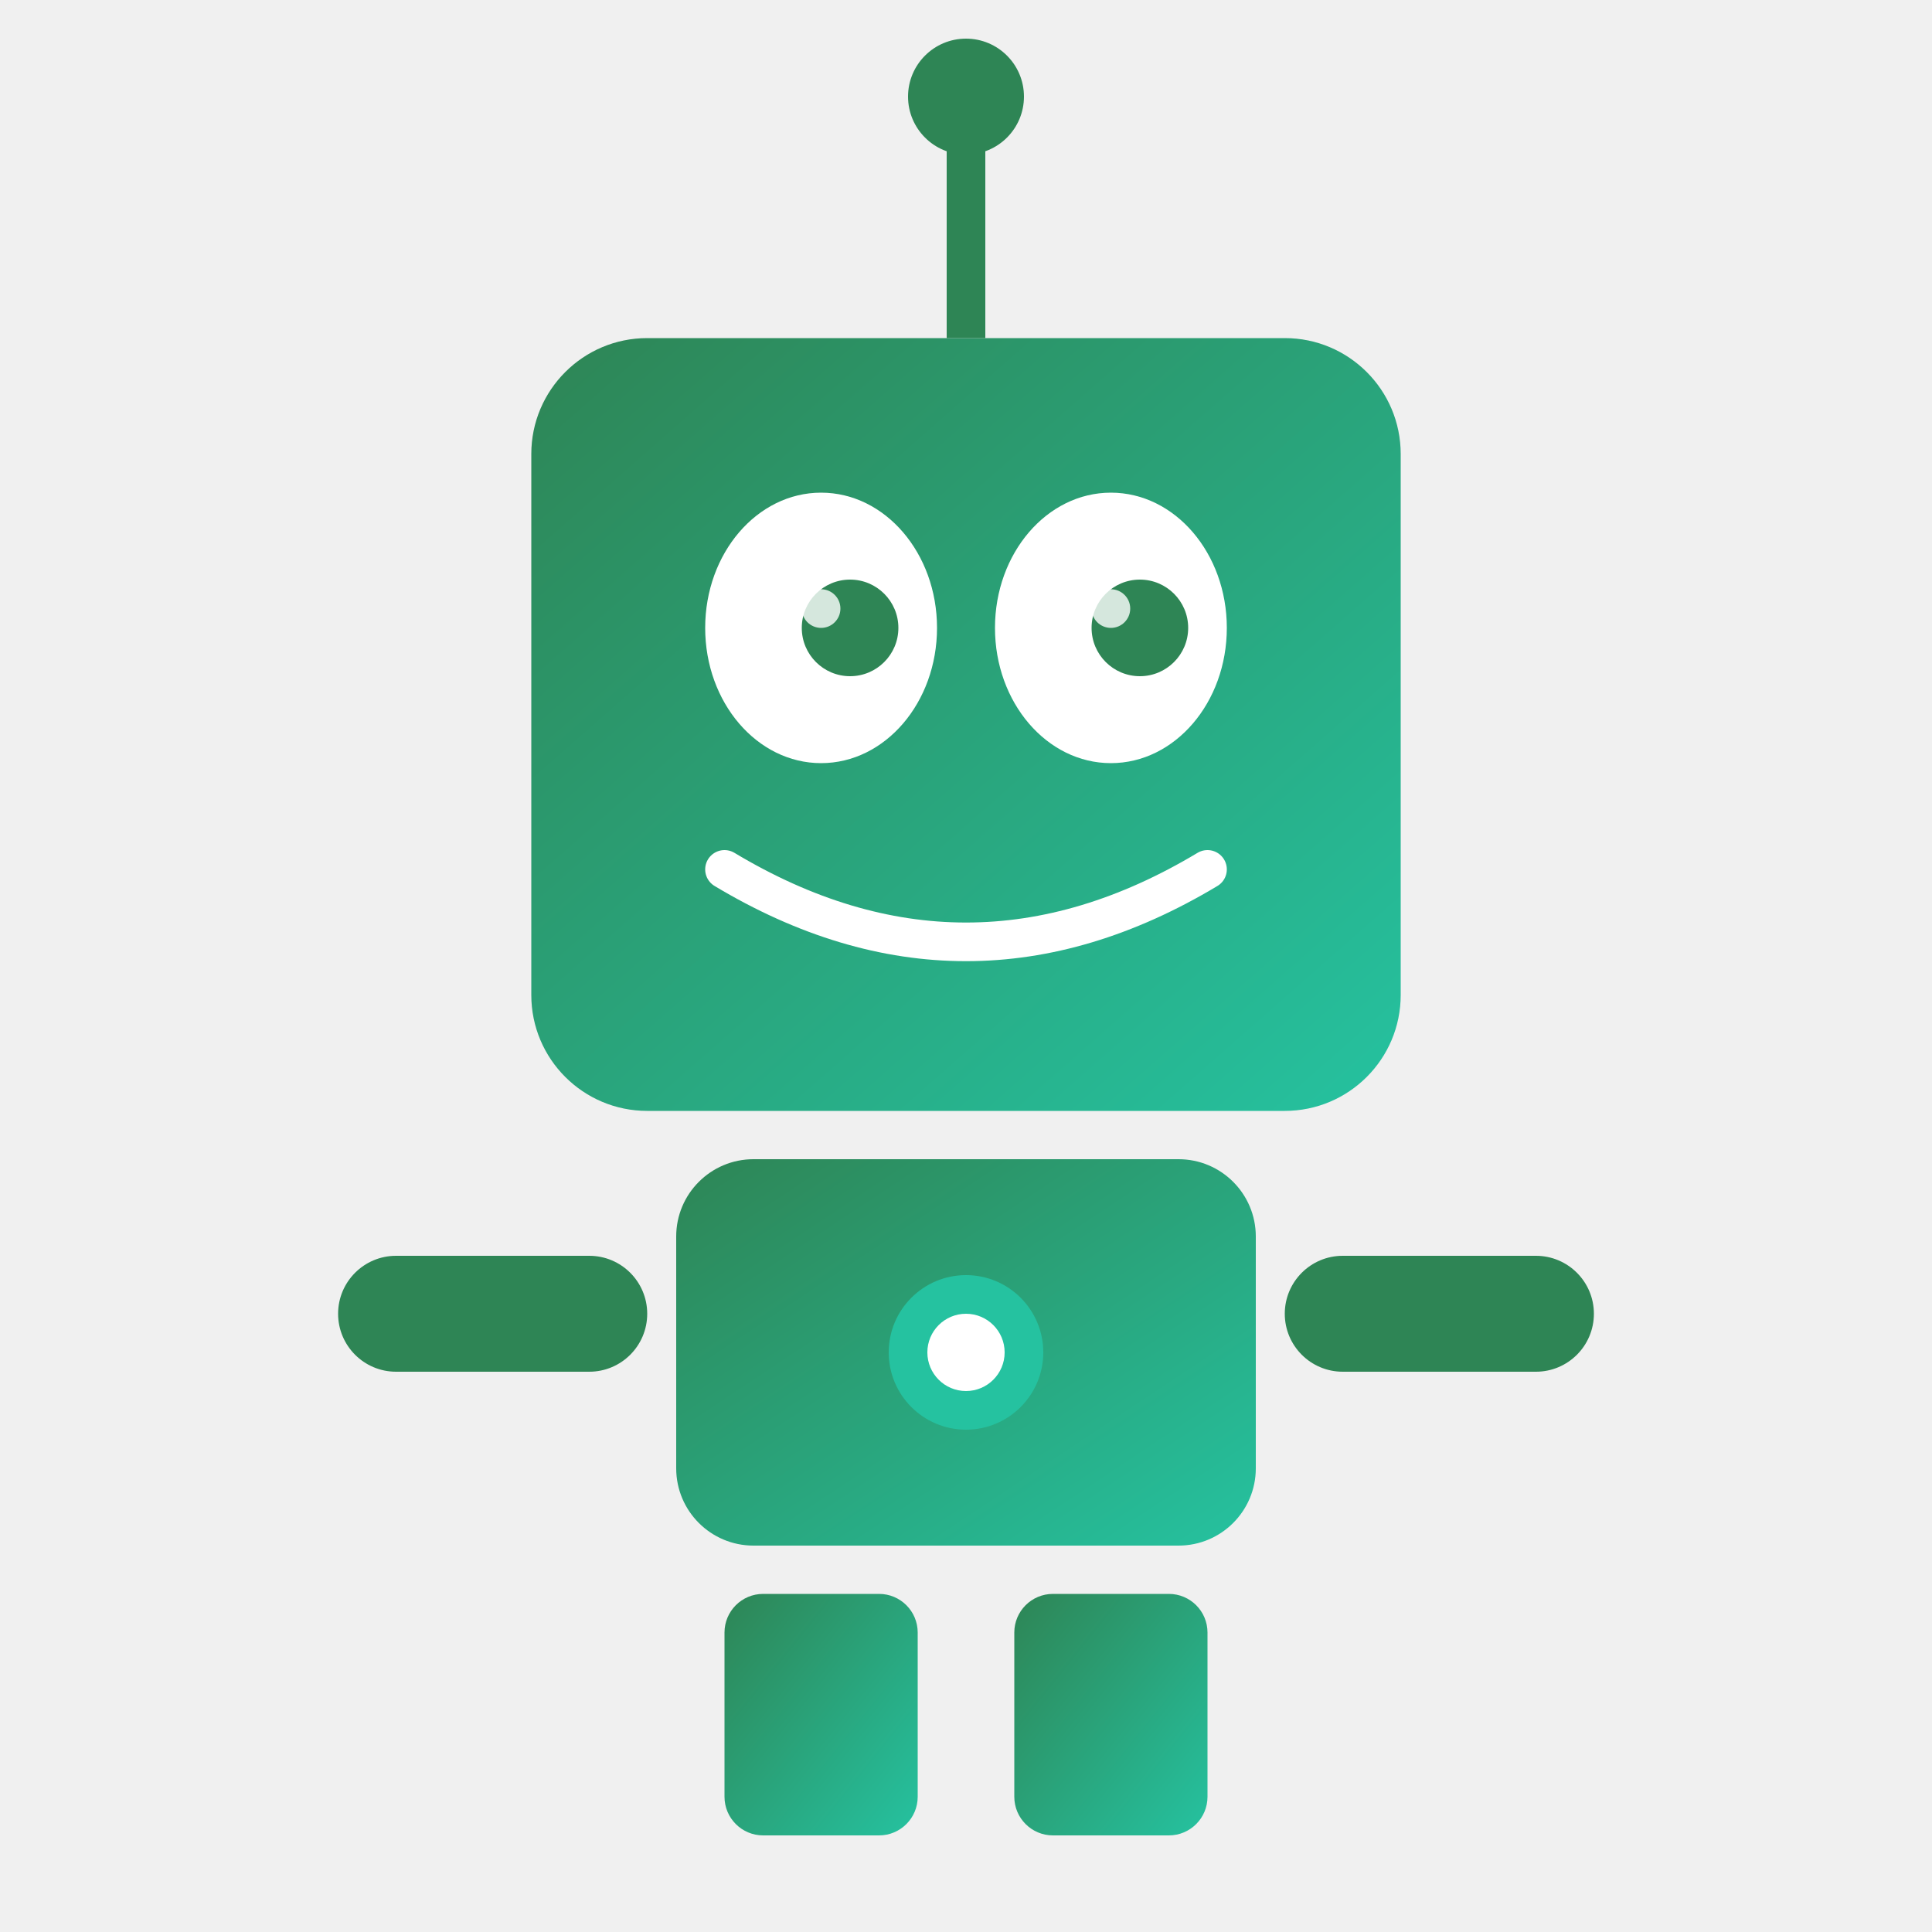
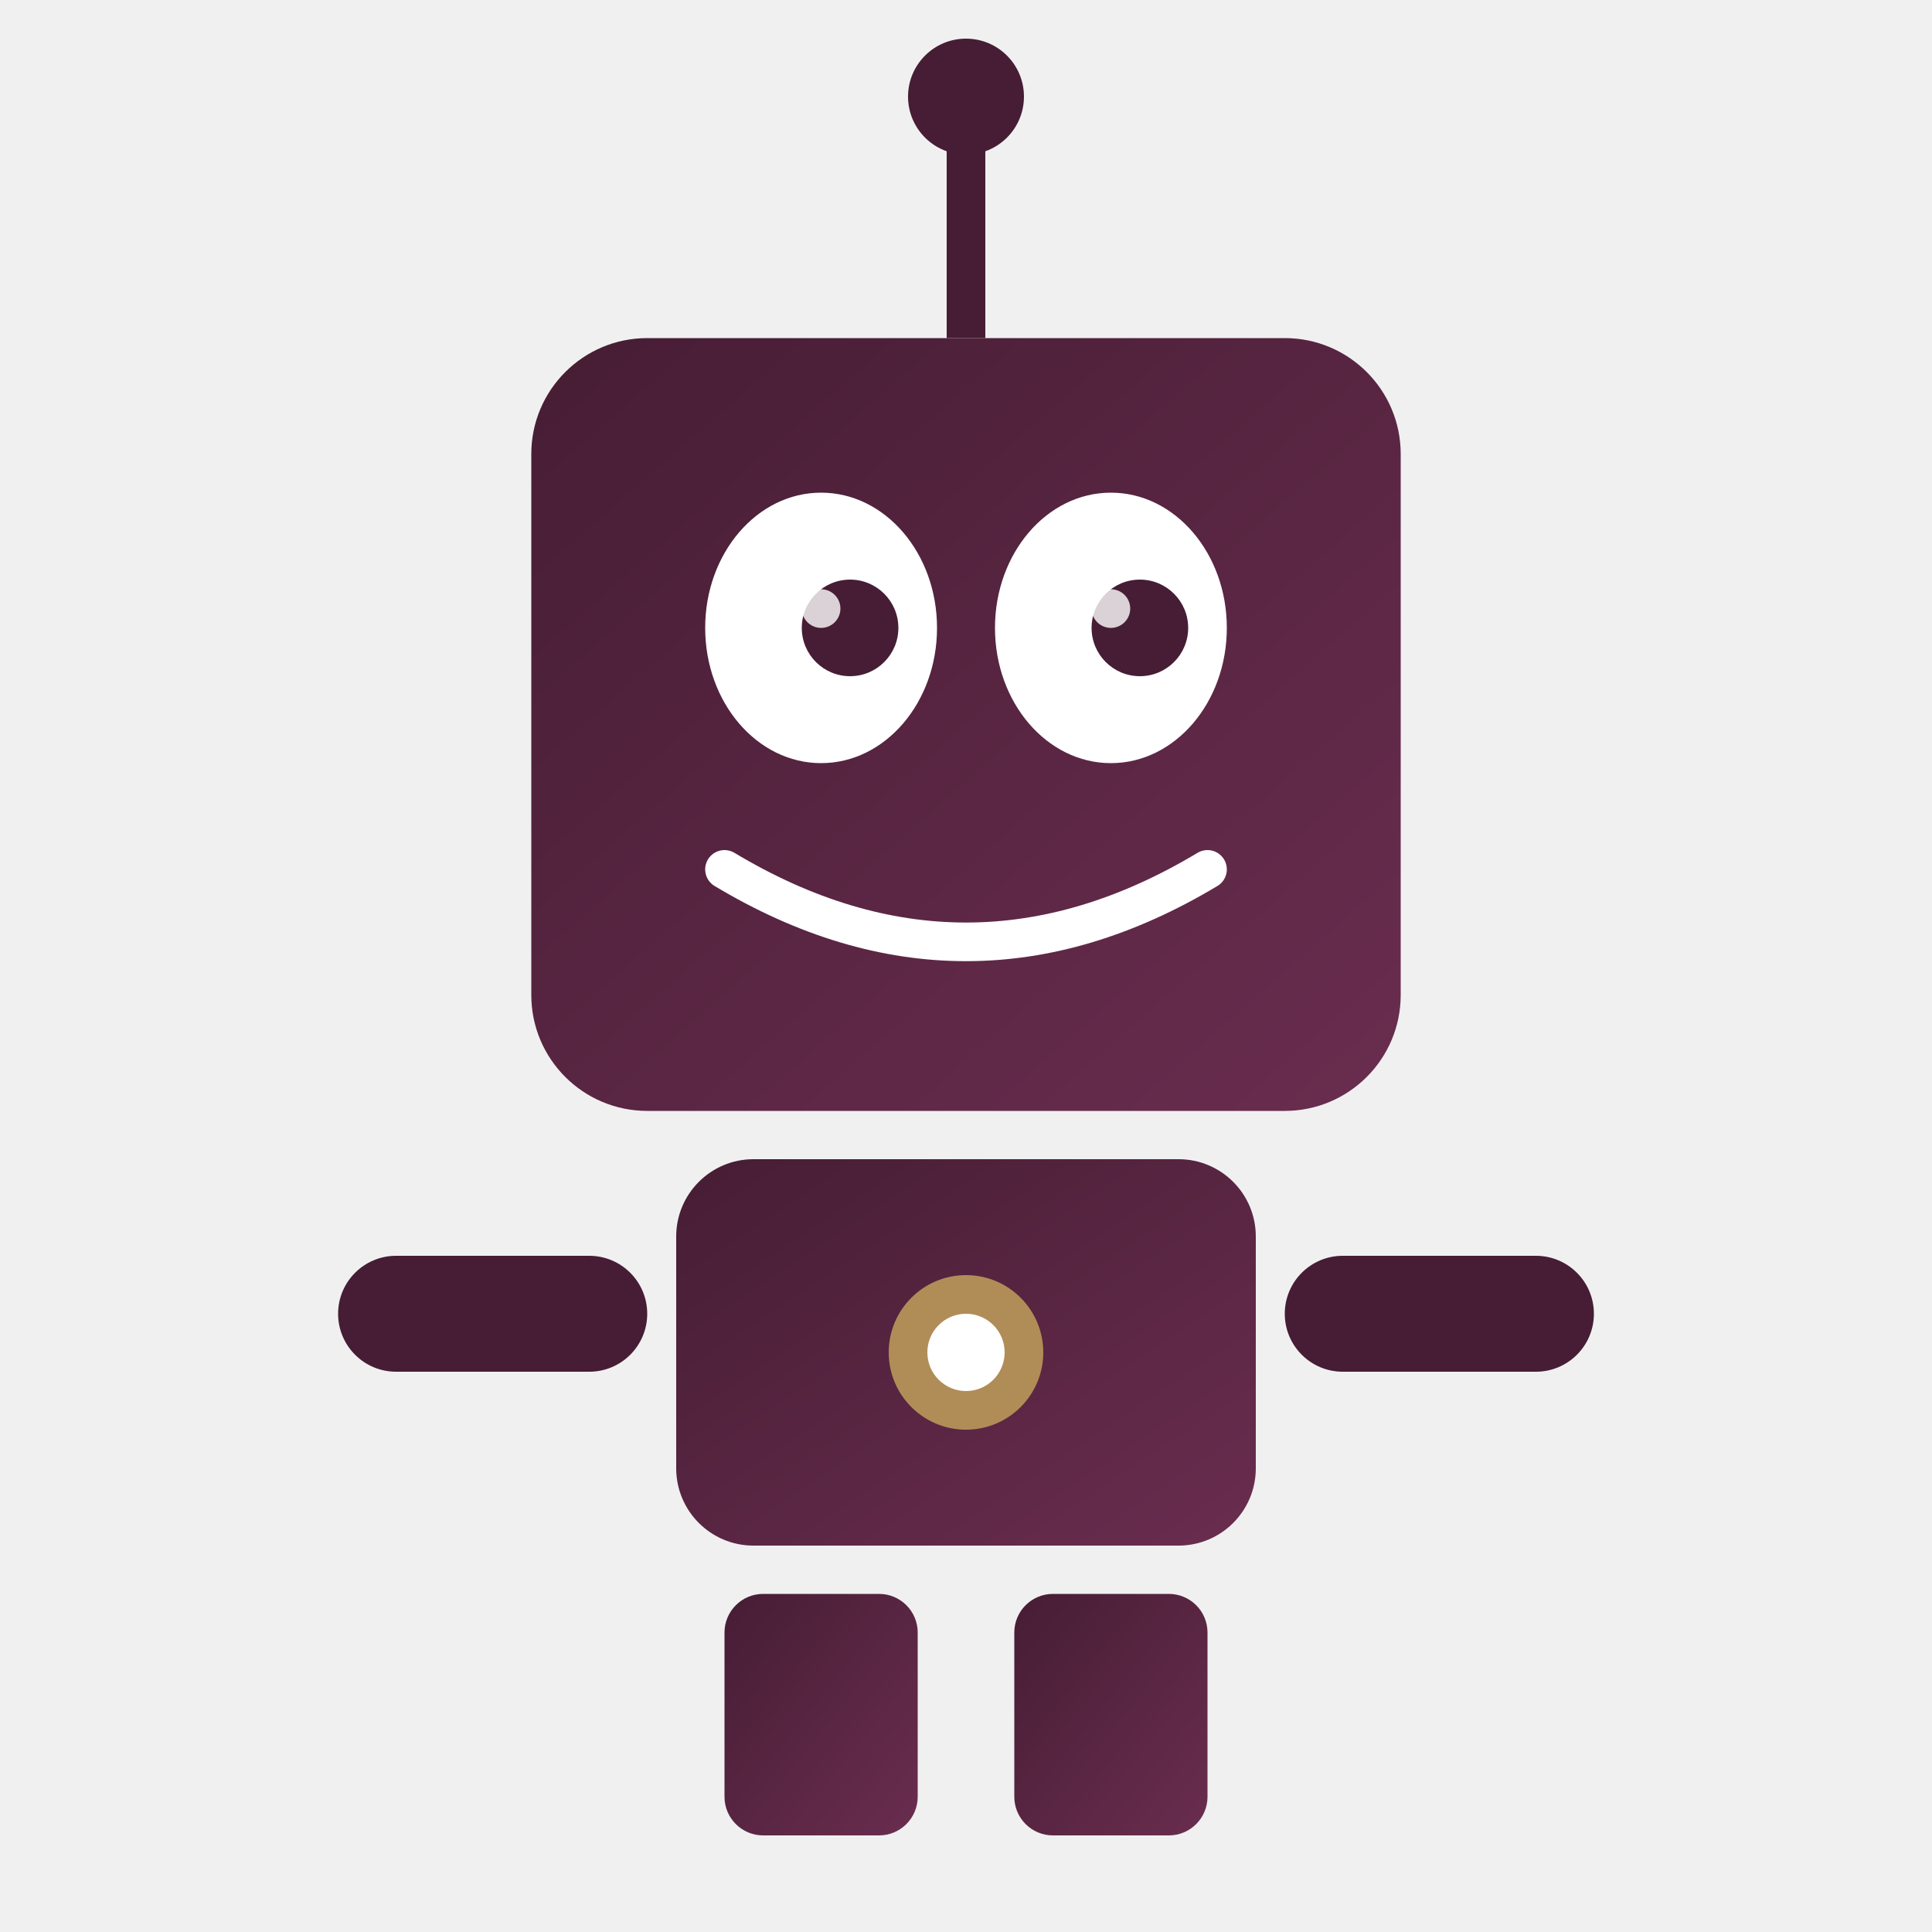
<svg xmlns="http://www.w3.org/2000/svg" viewBox="0 0 200 200" width="200" height="200">
  <defs>
    <linearGradient id="grad1" x1="0%" y1="0%" x2="100%" y2="100%">
-       <stop offset="0%" style="stop-color:#2e8555;stop-opacity:1" />
-       <stop offset="100%" style="stop-color:#25c2a0;stop-opacity:1" />
+       <stop offset="0%" style="stop-color:#461D34;stop-opacity:1" />
+       <stop offset="100%" style="stop-color:#6A2D4F;stop-opacity:1" />
    </linearGradient>
  </defs>
  <rect x="55" y="35" width="90" height="80" rx="12" fill="url(#grad1)" />
  <ellipse cx="85" cy="65" rx="12" ry="14" fill="#ffffff" />
  <ellipse cx="115" cy="65" rx="12" ry="14" fill="#ffffff" />
-   <circle cx="88" cy="65" r="5" fill="#2e8555" />
-   <circle cx="118" cy="65" r="5" fill="#2e8555" />
+   <circle cx="88" cy="65" r="5" fill="#461D34" />
+   <circle cx="118" cy="65" r="5" fill="#461D34" />
  <circle cx="85" cy="63" r="2" fill="#ffffff" opacity="0.8" />
  <circle cx="115" cy="63" r="2" fill="#ffffff" opacity="0.8" />
  <path d="M 75 90 Q 100 105 125 90" stroke="#ffffff" stroke-width="4" fill="none" stroke-linecap="round" />
-   <line x1="100" y1="35" x2="100" y2="15" stroke="#2e8555" stroke-width="4" />
-   <circle cx="100" cy="10" r="6" fill="#2e8555" />
+   <line x1="100" y1="35" x2="100" y2="15" stroke="#461D34" stroke-width="4" />
+   <circle cx="100" cy="10" r="6" fill="#461D34" />
  <rect x="70" y="120" width="60" height="40" rx="8" fill="url(#grad1)" />
-   <circle cx="100" cy="140" r="8" fill="#25c2a0" />
+   <circle cx="100" cy="140" r="8" fill="#B08D57" />
  <circle cx="100" cy="140" r="4" fill="#ffffff" />
-   <rect x="35" y="130" width="32" height="12" rx="6" fill="#2e8555" />
-   <rect x="133" y="130" width="32" height="12" rx="6" fill="#2e8555" />
+   <rect x="35" y="130" width="32" height="12" rx="6" fill="#461D34" />
+   <rect x="133" y="130" width="32" height="12" rx="6" fill="#461D34" />
  <rect x="75" y="165" width="20" height="25" rx="4" fill="url(#grad1)" />
  <rect x="105" y="165" width="20" height="25" rx="4" fill="url(#grad1)" />
</svg>
